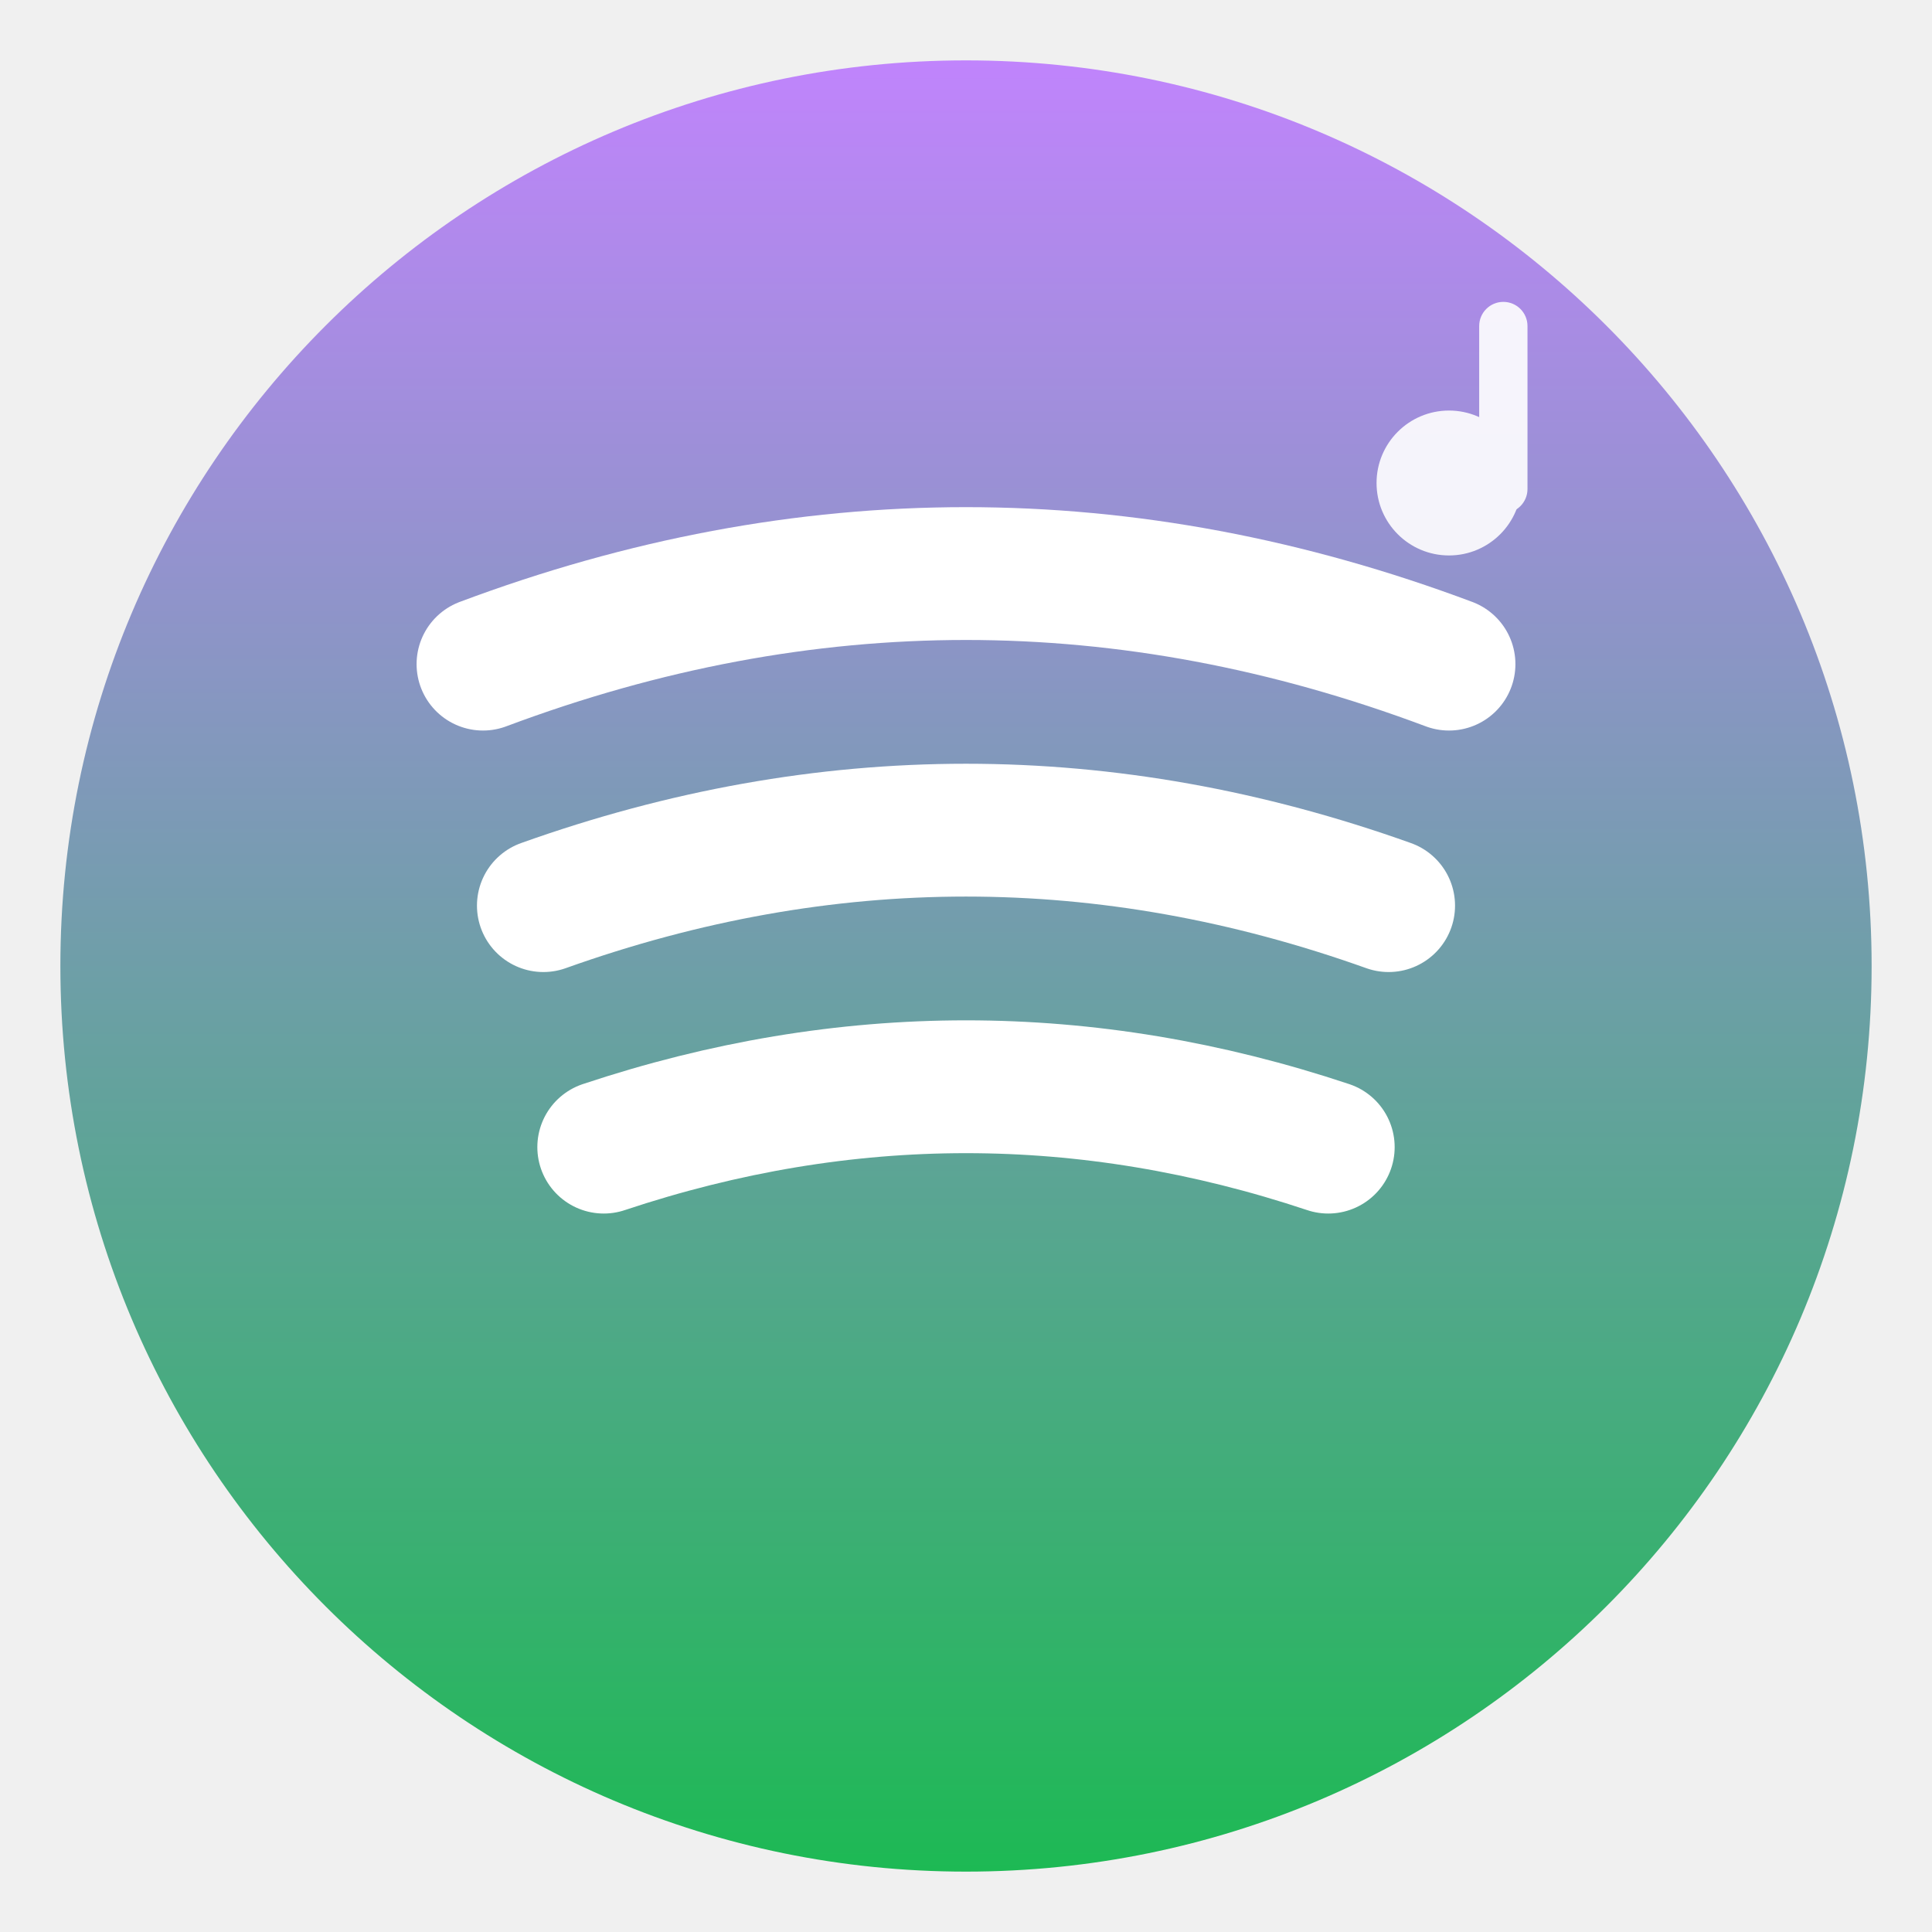
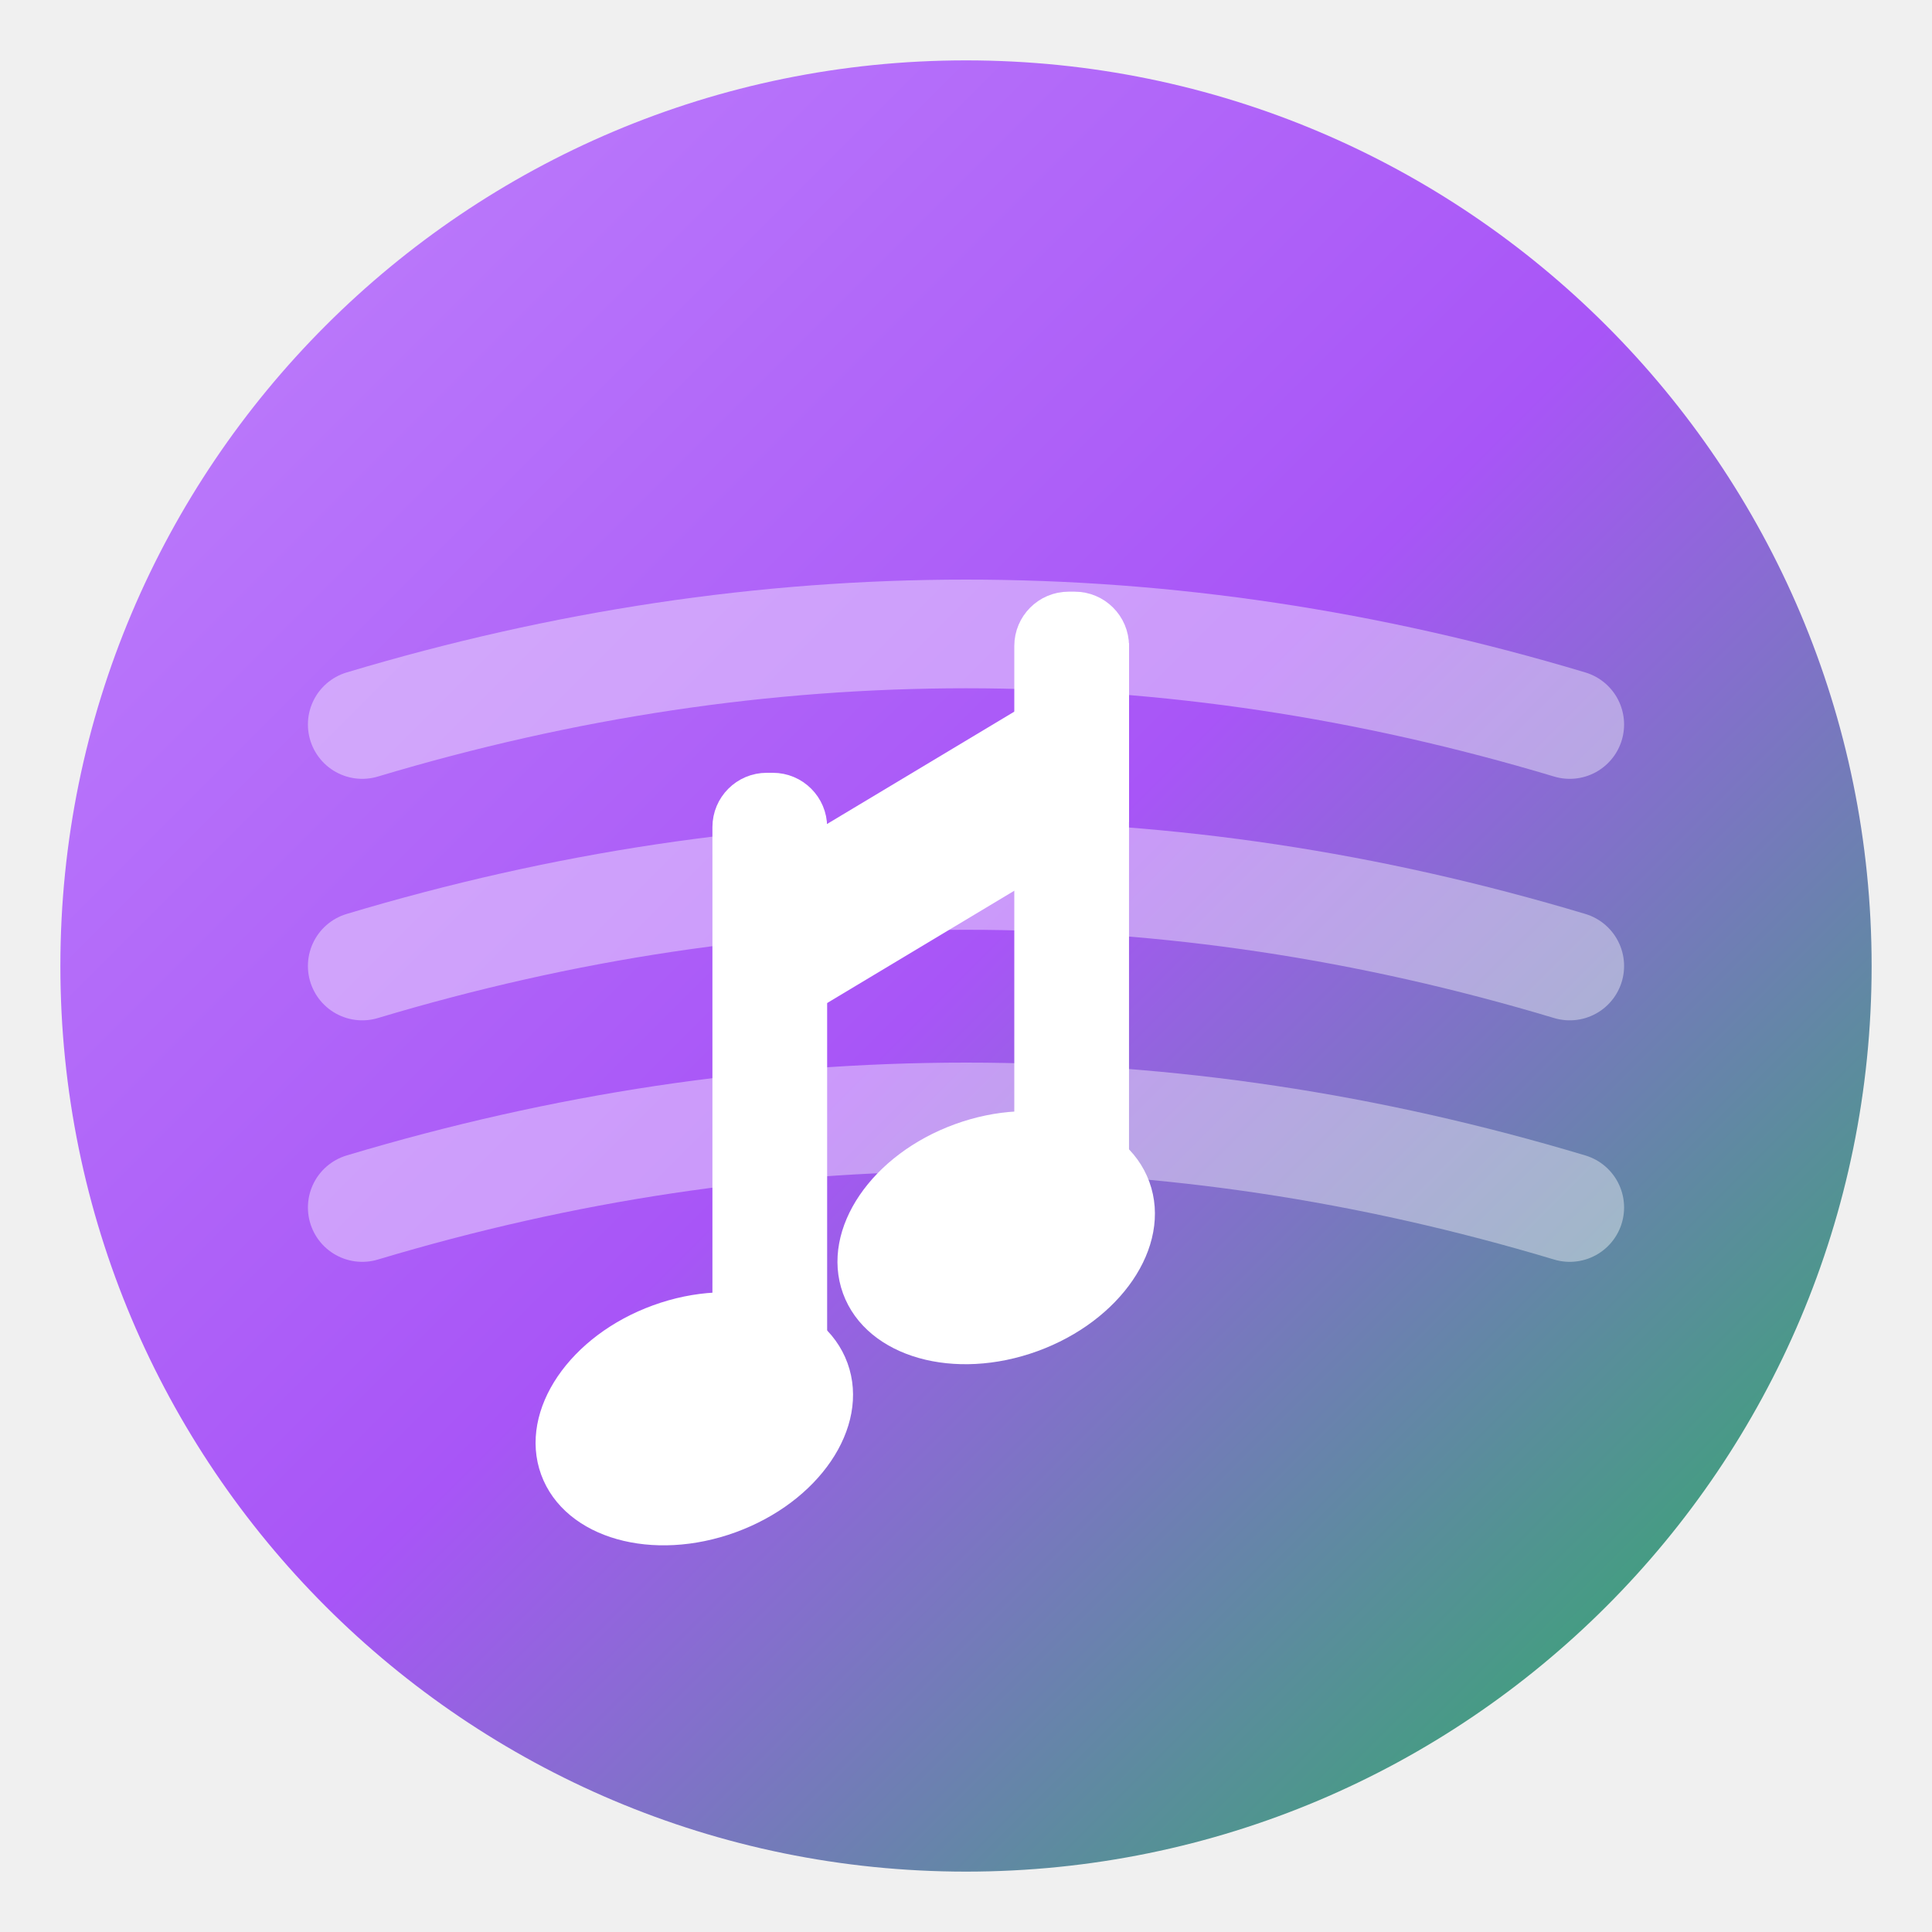
<svg xmlns="http://www.w3.org/2000/svg" viewBox="0 0 32 32">
  <defs>
-     <linearGradient id="grad1" x1="0%" y1="0%" x2="0%" y2="100%">
+     <linearGradient id="grad1" x1="0%" y1="0%" x2="100%" y2="100%">
      <stop offset="0%" style="stop-color:#c084fc;stop-opacity:1" />
+       <stop offset="50%" style="stop-color:#a855f7;stop-opacity:1" />
      <stop offset="100%" style="stop-color:#1DB954;stop-opacity:1" />
    </linearGradient>
  </defs>
  <circle cx="16" cy="16" r="15" fill="url(#grad1)" />
-   <g fill="none" stroke="#ffffff" stroke-width="2.2" stroke-linecap="round">
-     <path d="M 8 11 Q 16 8, 24 11" />
-     <path d="M 9 15 Q 16 12.5, 23 15" />
-     <path d="M 10 19 Q 16 17, 22 19" />
+   <g fill="none" stroke="#ffffff" stroke-width="1.8" stroke-linecap="round" opacity="0.4">
+     <path d="M 6 12 Q 16 9, 26 12" />
+     <path d="M 6 16 Q 16 13, 26 16" />
+     <path d="M 6 20 Q 16 17, 26 20" />
  </g>
-   <g fill="#ffffff" opacity="0.9">
-     <circle cx="24" cy="8" r="1.2" />
-     <rect x="24.5" y="5" width="0.8" height="3.5" rx="0.4" />
+   <g fill="#ffffff" stroke="#ffffff" stroke-width="0.4">
+     <rect x="17" y="10" width="1.5" height="10" rx="0.7" />
+     <rect x="12" y="13" width="1.5" height="10" rx="0.7" />
+     <path d="M 18.5 11 L 13.5 14 L 13.5 16.5 L 18.5 13.5 Z" />
+     <ellipse cx="16.5" cy="20.5" rx="2.5" ry="1.8" transform="rotate(-20 16.5 20.5)" />
+     <ellipse cx="11.5" cy="23.5" rx="2.5" ry="1.8" transform="rotate(-20 11.5 23.5)" />
  </g>
</svg>
